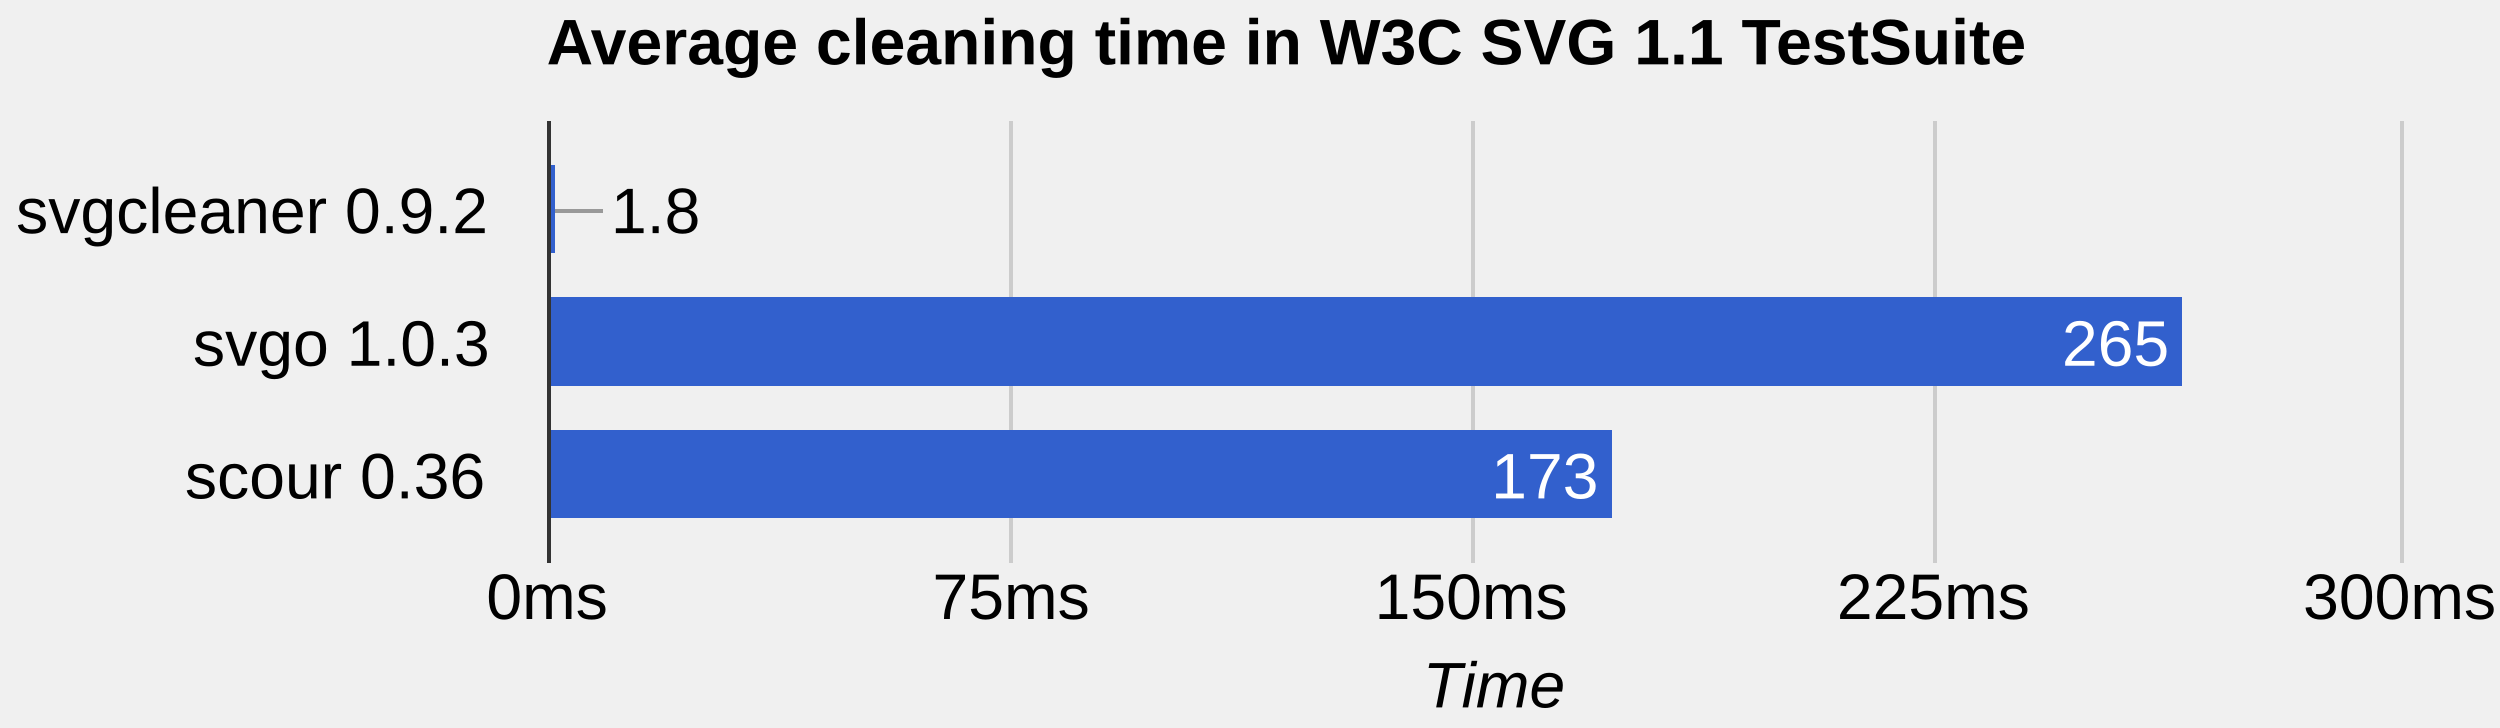
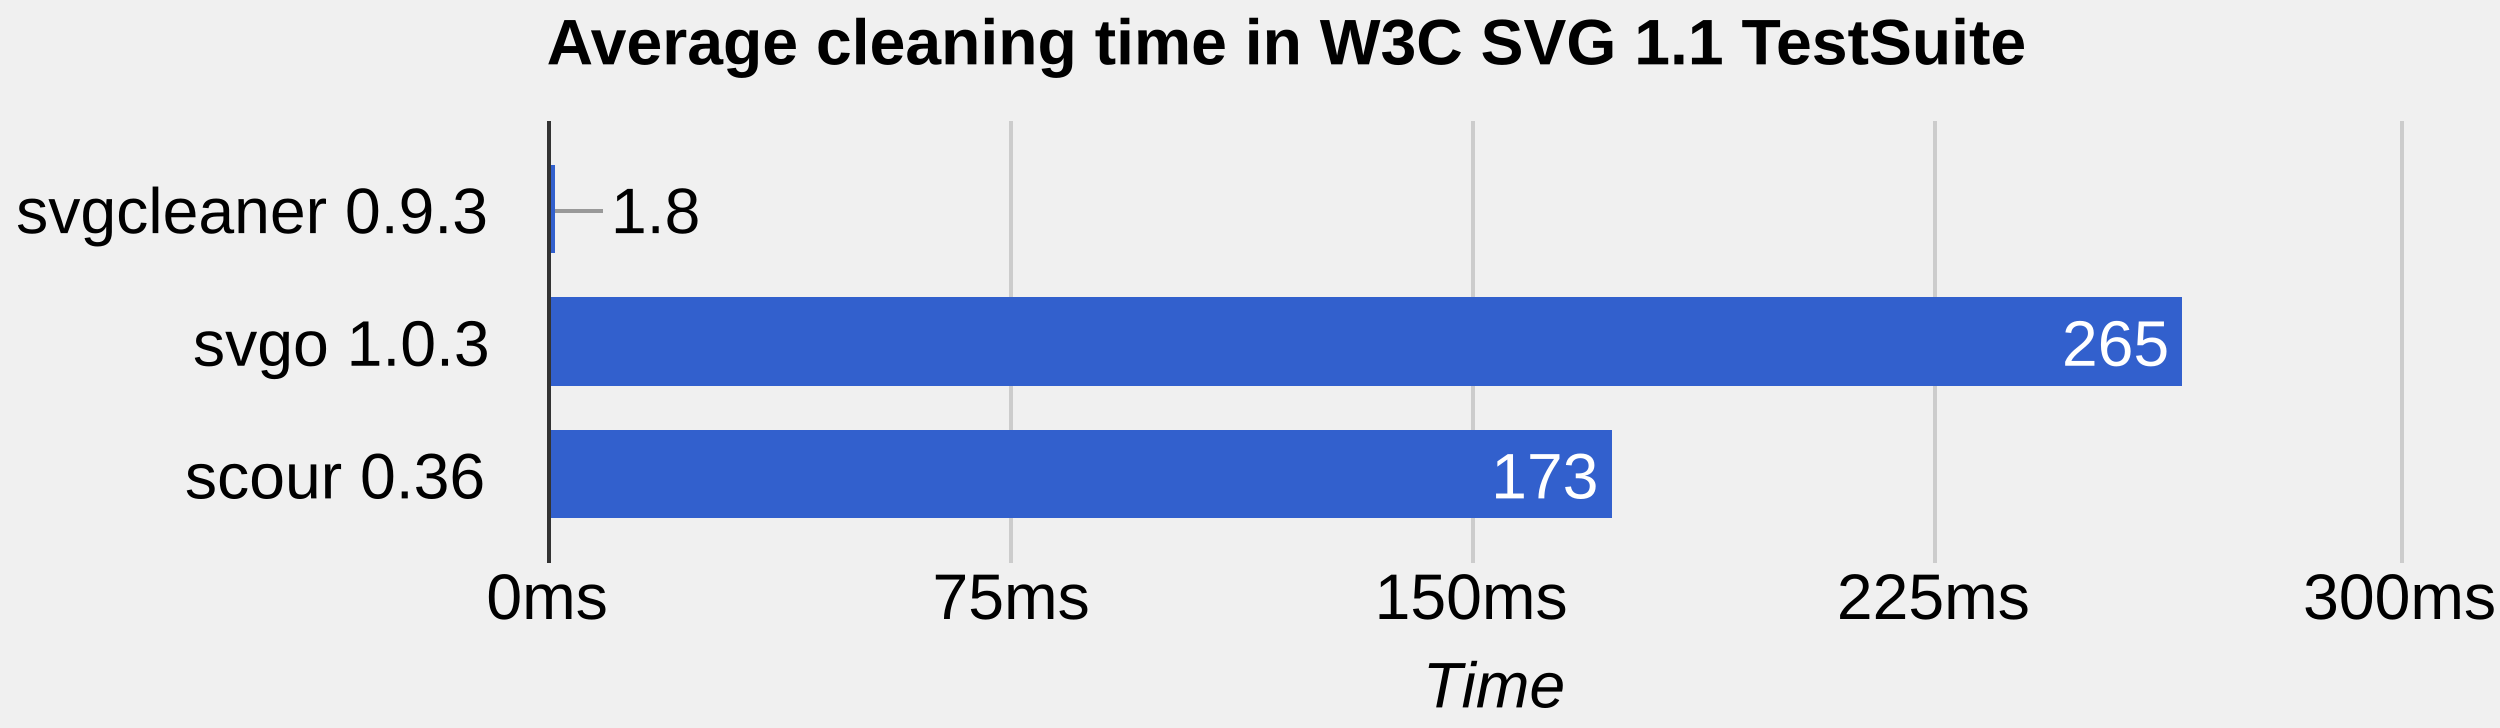
<svg xmlns="http://www.w3.org/2000/svg" height="181" shape-rendering="crispEdges" width="622">
-   <text font-family="Arial" font-size="16" font-weight="bold" x="136" y="16">
-         Average cleaning time in W3C SVG 1.1 TestSuite
-     </text>
-   <text font-family="Arial" font-size="16" x="4" y="58">
-         svgcleaner 0.9.2
-     </text>
-   <text font-family="Arial" font-size="16" x="48" y="91">
-         svgo 1.0.3
-     </text>
-   <text font-family="Arial" font-size="16" x="46" y="124">
-         scour 0.36
-     </text>
+   <text font-family="Arial" font-size="16" font-weight="bold" x="136" y="16">Average cleaning time in W3C SVG 1.1 TestSuite</text>
+   <text font-family="Arial" font-size="16" x="4" y="58">svgcleaner 0.9.3</text>
+   <text font-family="Arial" font-size="16" x="48" y="91">svgo 1.0.3</text>
+   <text font-family="Arial" font-size="16" x="46" y="124">scour 0.36</text>
  <rect fill="#ccc" height="110" width="1" x="136" y="30" />
-   <text fill="#000" font-family="Arial" font-size="16" x="121" y="154">
-         0ms
-     </text>
+   <text fill="#000" font-family="Arial" font-size="16" x="121" y="154">0ms</text>
  <rect fill="#ccc" height="110" width="1" x="251" y="30" />
-   <text fill="#000" font-family="Arial" font-size="16" x="232" y="154">
-         75ms
-     </text>
+   <text fill="#000" font-family="Arial" font-size="16" x="232" y="154">75ms</text>
  <rect fill="#ccc" height="110" width="1" x="366" y="30" />
-   <text fill="#000" font-family="Arial" font-size="16" x="342" y="154">
-         150ms
-     </text>
+   <text fill="#000" font-family="Arial" font-size="16" x="342" y="154">150ms</text>
  <rect fill="#ccc" height="110" width="1" x="481" y="30" />
-   <text fill="#000" font-family="Arial" font-size="16" x="457" y="154">
-         225ms
-     </text>
+   <text fill="#000" font-family="Arial" font-size="16" x="457" y="154">225ms</text>
  <rect fill="#ccc" height="110" width="1" x="597" y="30" />
-   <text fill="#000" font-family="Arial" font-size="16" x="573" y="154">
-         300ms
-     </text>
+   <text fill="#000" font-family="Arial" font-size="16" x="573" y="154">300ms</text>
  <rect fill="#3260cd" height="22" width="2" x="136" y="41" />
  <rect fill="#999" height="1" width="12" x="138" y="52" />
-   <text fill="#000" font-family="Arial" font-size="16" x="152" y="58">
-         1.8
-     </text>
+   <text fill="#000" font-family="Arial" font-size="16" x="152" y="58">1.8</text>
  <rect fill="#3260cd" height="22" width="407" x="136" y="74" />
-   <text fill="#fff" font-family="Arial" font-size="16" x="513" y="91">
-         265
-     </text>
+   <text fill="#fff" font-family="Arial" font-size="16" x="513" y="91">265</text>
  <rect fill="#3260cd" height="22" width="265" x="136" y="107" />
-   <text fill="#fff" font-family="Arial" font-size="16" x="371" y="124">
-         173
-     </text>
+   <text fill="#fff" font-family="Arial" font-size="16" x="371" y="124">173</text>
  <rect fill="#333" height="110" width="1" x="136" y="30" />
-   <text font-family="Arial" font-size="16" font-style="italic" x="354" y="176">
-         Time
-     </text>
+   <text font-family="Arial" font-size="16" font-style="italic" x="354" y="176">Time</text>
</svg>
